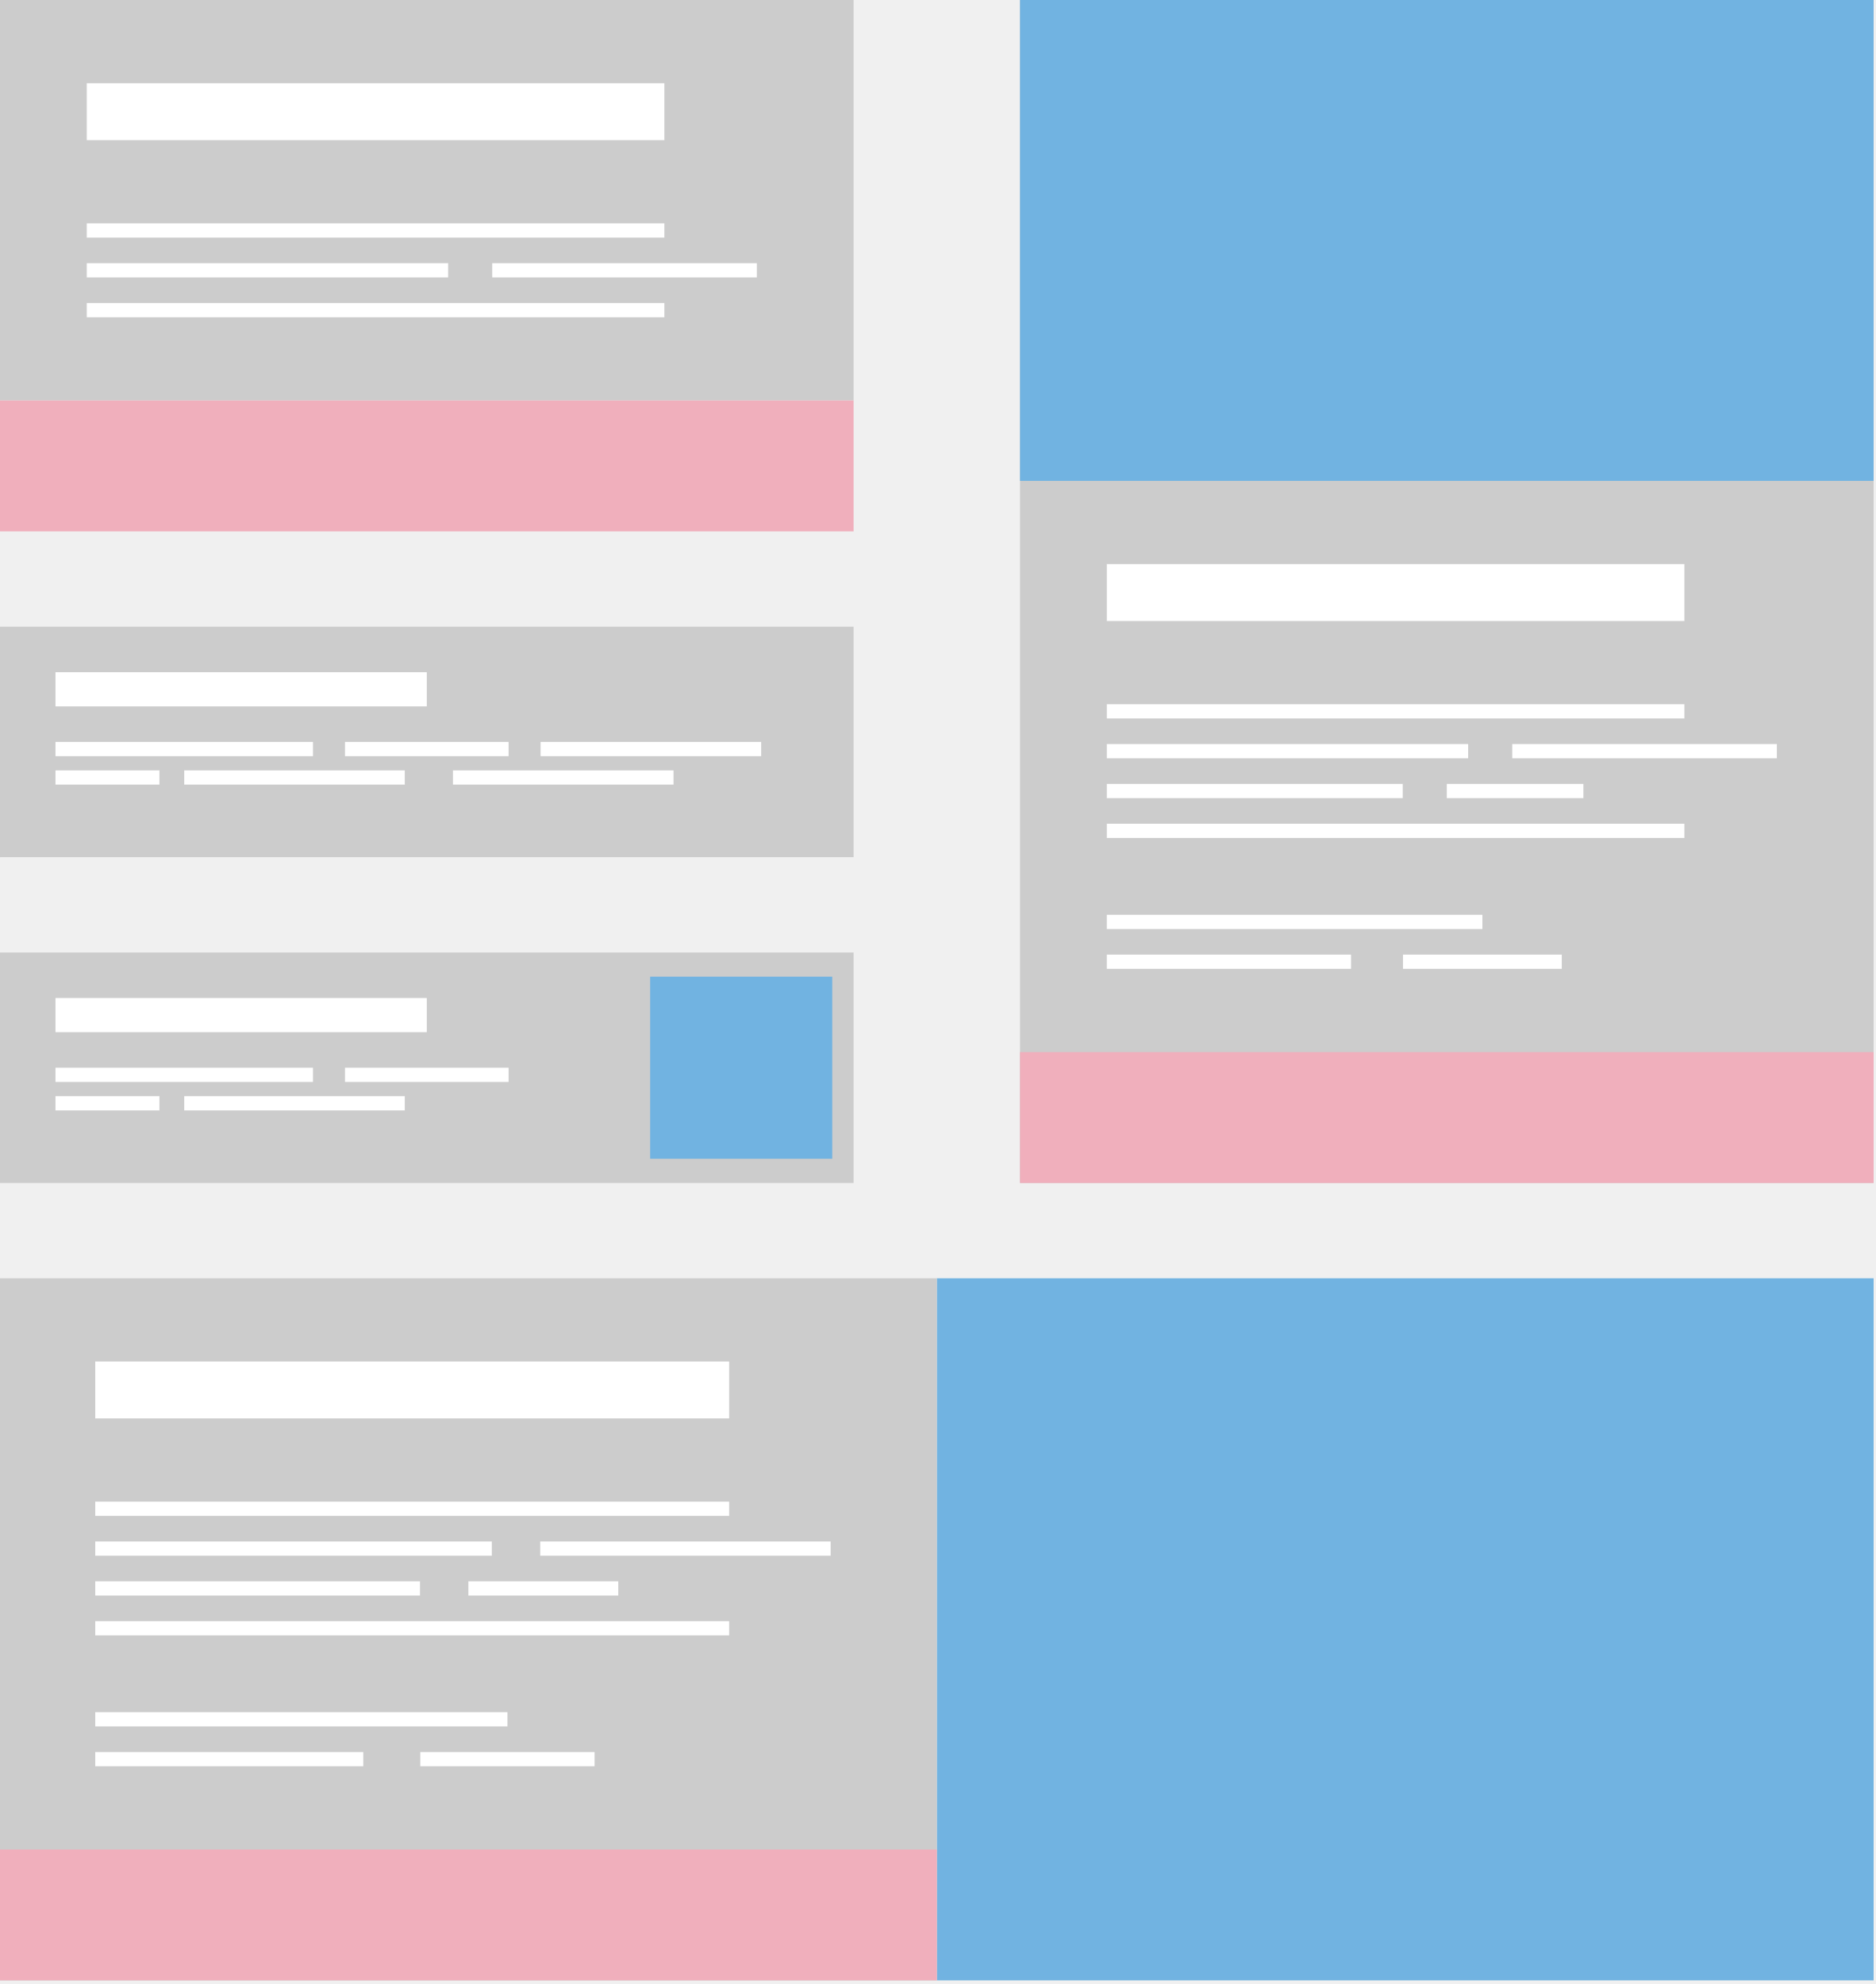
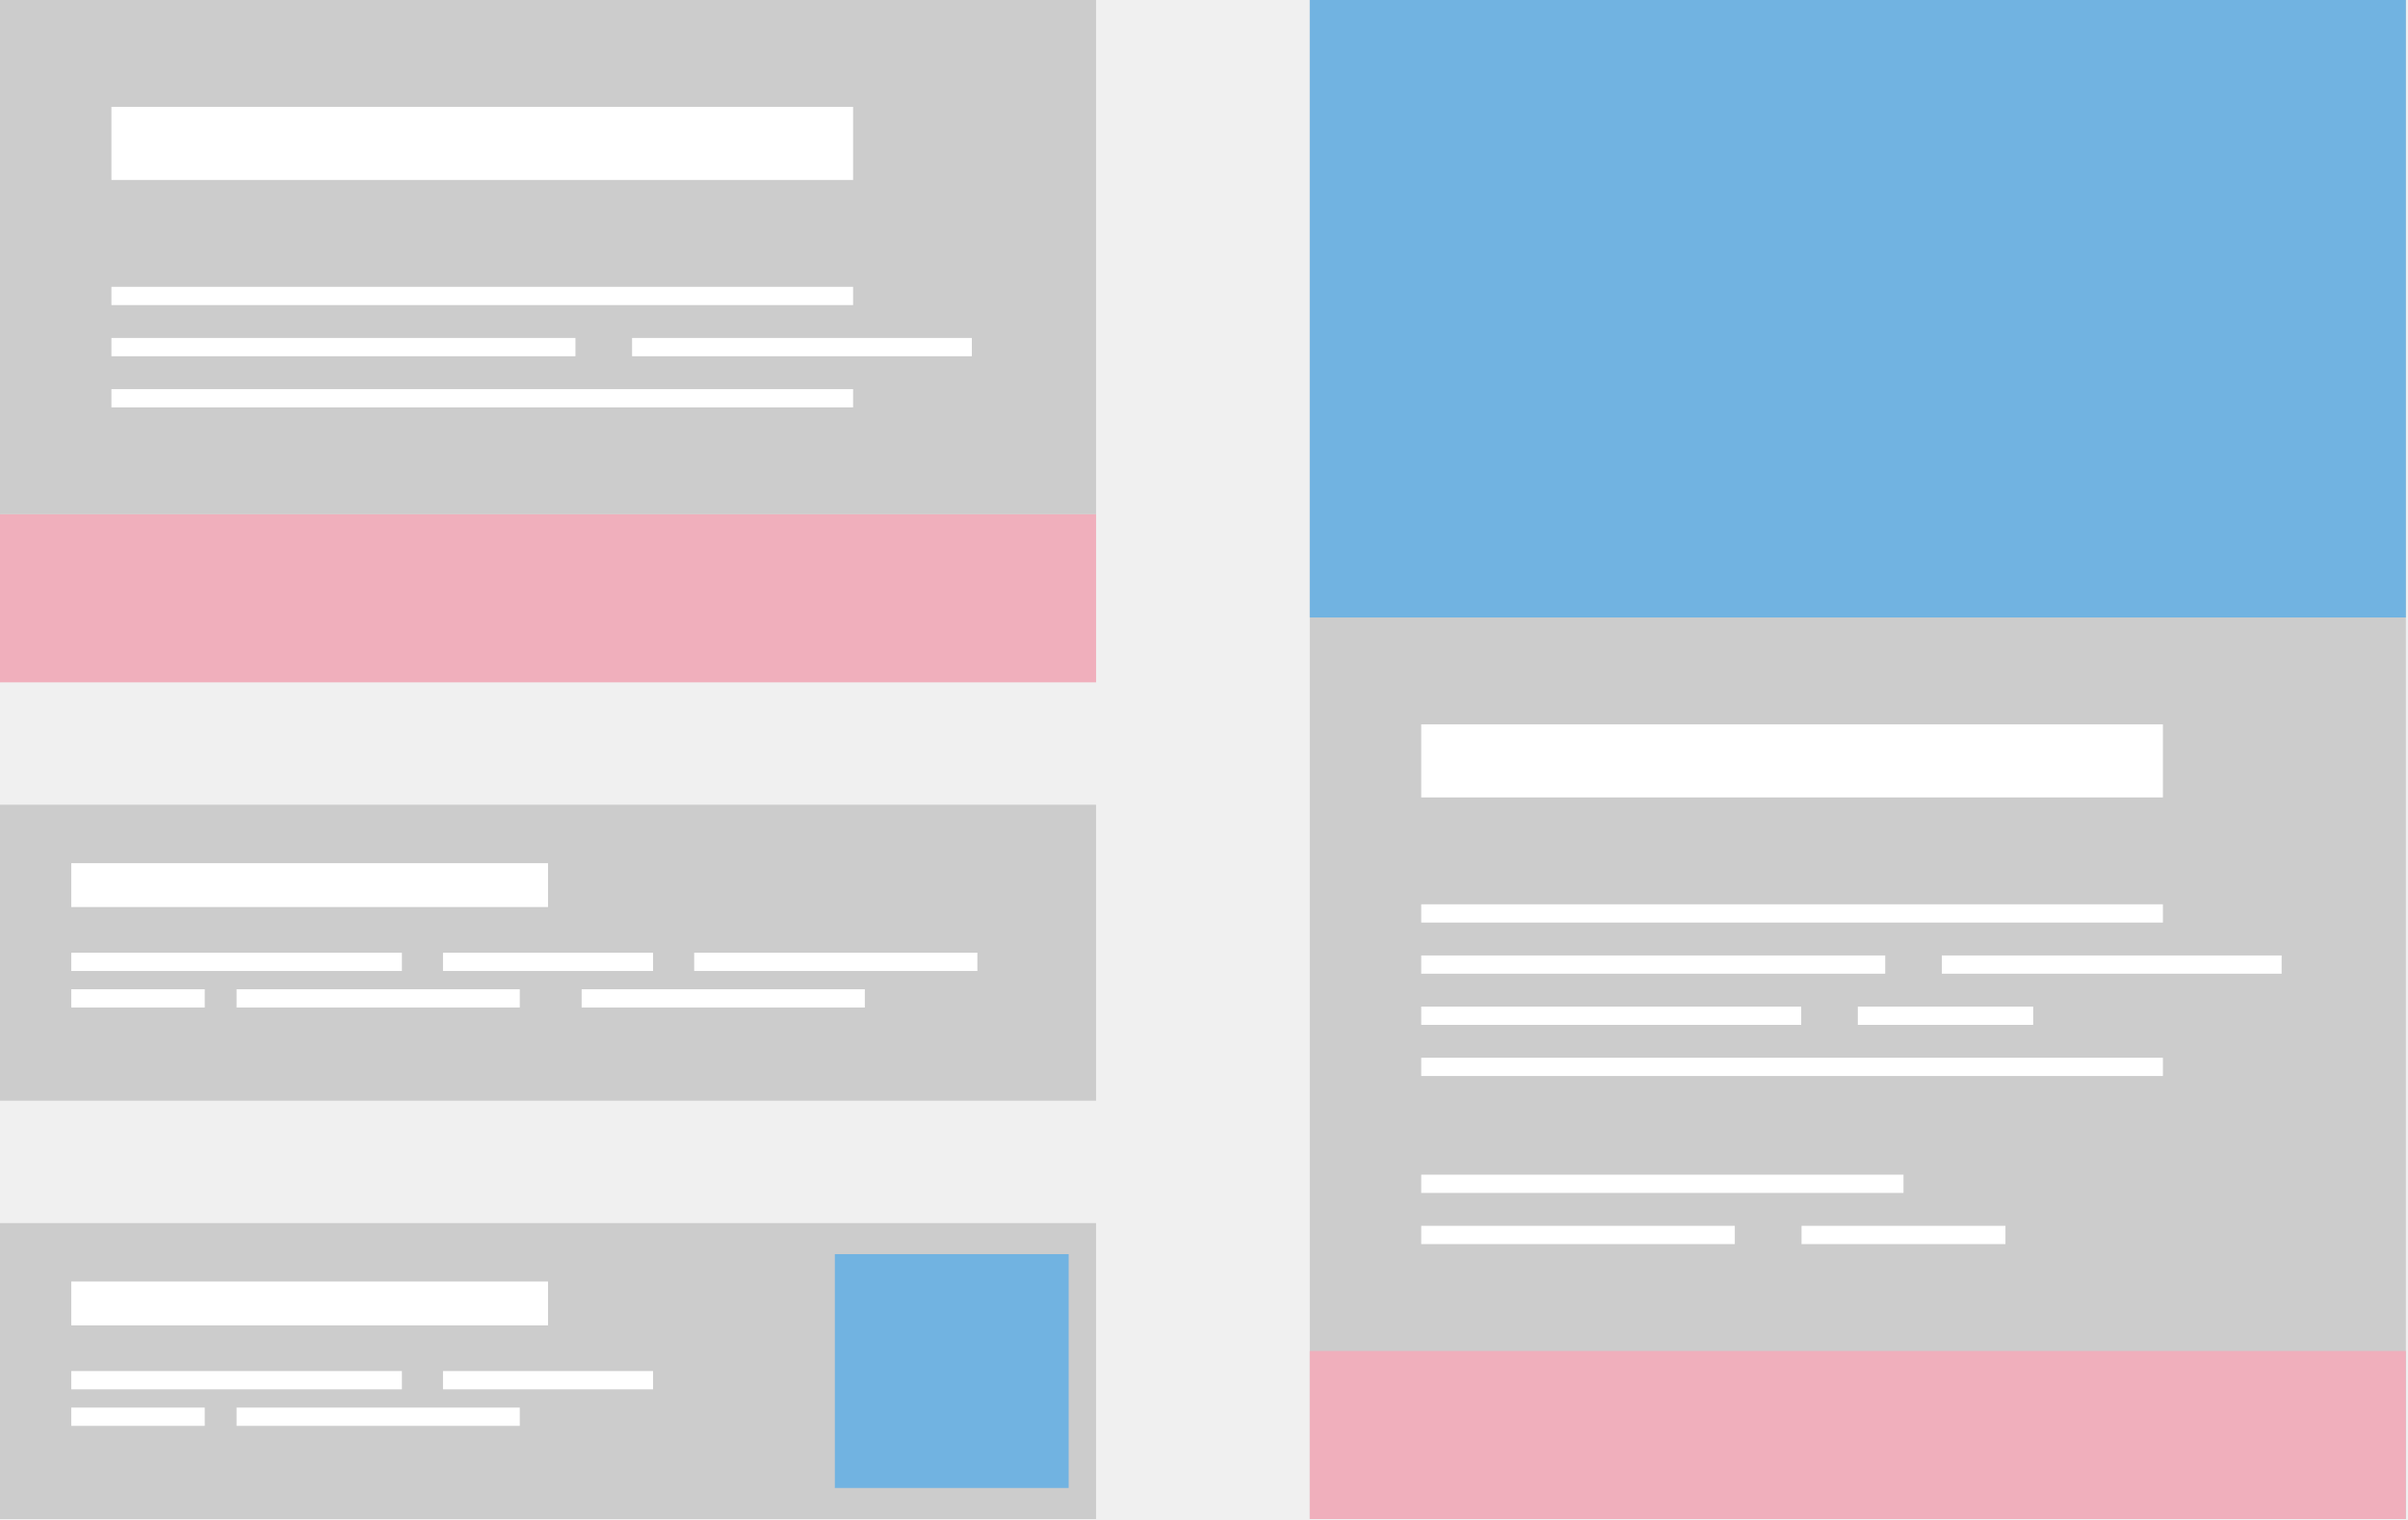
- <svg xmlns="http://www.w3.org/2000/svg" width="100%" height="100%" viewBox="0 0 466 493" version="1.1" xml:space="preserve" style="fill-rule:evenodd;clip-rule:evenodd;stroke-linejoin:round;stroke-miterlimit:1.414;">
-   <g transform="matrix(1,0,0,1,-407.207,-90.7488)">
-     <g transform="matrix(0.707039,0,0,0.707039,479.325,20.0449)">
+ <svg xmlns="http://www.w3.org/2000/svg" width="100%" height="100%" viewBox="0 0 466 294" version="1.1" xml:space="preserve" style="fill-rule:evenodd;clip-rule:evenodd;stroke-linejoin:round;stroke-miterlimit:1.414;">
+   <g transform="matrix(1,0,0,1,-407.207,-253.024)">
+     <g transform="matrix(0.707039,0,0,0.707039,479.325,182.32)">
      <g transform="matrix(1.25523,0,0,0.866146,45.6213,-42.0479)">
        <rect x="168" y="164" width="239" height="480" style="fill:rgb(204,204,204);" />
      </g>
      <g transform="matrix(1.10092,0,0,1.04321,-56.1606,-4.32099)">
        <rect x="284" y="100" width="272.5" height="162" style="fill:rgb(113,179,225);" />
      </g>
      <g transform="matrix(1.10092,0,0,0.283951,-56.1606,441.355)">
        <rect x="284" y="100" width="272.5" height="162" style="fill:rgb(240,175,188);" />
      </g>
      <g transform="matrix(1,0,0,0.97561,-9,2.15244)">
        <rect x="296" y="303.5" width="203" height="20.5" style="fill:white;" />
      </g>
      <g transform="matrix(1,0,0,0.243902,-9,273.476)">
        <rect x="296" y="303.5" width="203" height="20.5" style="fill:white;" />
      </g>
      <g transform="matrix(0.625616,0,0,0.243902,101.818,287.476)">
        <rect x="296" y="303.5" width="203" height="20.5" style="fill:white;" />
      </g>
      <g transform="matrix(0.458128,0,0,0.243902,293.894,287.476)">
        <rect x="296" y="303.5" width="203" height="20.5" style="fill:white;" />
      </g>
      <g transform="matrix(0.512315,0,0,0.243902,135.355,301.476)">
        <rect x="296" y="303.5" width="203" height="20.5" style="fill:white;" />
      </g>
      <g transform="matrix(0.236453,0,0,0.243902,336.51,301.476)">
        <rect x="296" y="303.5" width="203" height="20.5" style="fill:white;" />
      </g>
      <g transform="matrix(1,0,0,0.243902,-9,315.476)">
        <rect x="296" y="303.5" width="203" height="20.5" style="fill:white;" />
      </g>
      <g transform="matrix(0.650246,0,0,0.243902,94.5271,347.476)">
        <rect x="296" y="303.5" width="203" height="20.5" style="fill:white;" />
      </g>
      <g transform="matrix(0.42282,0,0,0.243902,161.845,361.476)">
        <rect x="296" y="303.5" width="203" height="20.5" style="fill:white;" />
      </g>
      <g transform="matrix(0.274937,0,0,0.243902,309.712,361.476)">
        <rect x="296" y="303.5" width="203" height="20.5" style="fill:white;" />
      </g>
    </g>
-     <g transform="matrix(0.775975,0,0,0.707039,440.962,337.682)">
-       <g transform="matrix(1.10092,0,0,1.52315,-56.1606,-52.3148)">
-         <rect x="284" y="100" width="272.5" height="162" style="fill:rgb(113,179,225);" />
-       </g>
-       <g transform="matrix(1.25523,0,0,0.514063,-254.379,15.6937)">
-         <rect x="168" y="164" width="239" height="480" style="fill:rgb(204,204,204);" />
-       </g>
-       <g transform="matrix(1.10092,0,0,0.283951,-356.161,272.355)">
-         <rect x="284" y="100" width="272.5" height="162" style="fill:rgb(240,175,188);" />
-       </g>
-       <g transform="matrix(1,0,0,0.97561,-309,-166.848)">
-         <rect x="296" y="303.5" width="203" height="20.5" style="fill:white;" />
-       </g>
-       <g transform="matrix(1,0,0,0.243902,-309,104.476)">
-         <rect x="296" y="303.5" width="203" height="20.5" style="fill:white;" />
-       </g>
-       <g transform="matrix(0.625616,0,0,0.243902,-198.182,118.476)">
-         <rect x="296" y="303.5" width="203" height="20.5" style="fill:white;" />
-       </g>
-       <g transform="matrix(0.458128,0,0,0.243902,-6.10591,118.476)">
-         <rect x="296" y="303.5" width="203" height="20.5" style="fill:white;" />
-       </g>
-       <g transform="matrix(0.512315,0,0,0.243902,-164.645,132.476)">
-         <rect x="296" y="303.5" width="203" height="20.5" style="fill:white;" />
-       </g>
-       <g transform="matrix(0.236453,0,0,0.243902,36.5099,132.476)">
-         <rect x="296" y="303.5" width="203" height="20.5" style="fill:white;" />
-       </g>
-       <g transform="matrix(1,0,0,0.243902,-309,146.476)">
-         <rect x="296" y="303.5" width="203" height="20.5" style="fill:white;" />
-       </g>
-       <g transform="matrix(0.650246,0,0,0.243902,-205.473,178.476)">
-         <rect x="296" y="303.5" width="203" height="20.5" style="fill:white;" />
-       </g>
-       <g transform="matrix(0.42282,0,0,0.243902,-138.155,192.476)">
-         <rect x="296" y="303.5" width="203" height="20.5" style="fill:white;" />
-       </g>
-       <g transform="matrix(0.274937,0,0,0.243902,9.71242,192.476)">
-         <rect x="296" y="303.5" width="203" height="20.5" style="fill:white;" />
-       </g>
-     </g>
-     <g transform="matrix(0.707039,0,0,0.707039,225.852,-99.4446)">
+     <g transform="matrix(0.707039,0,0,0.707039,225.852,62.8308)">
      <g transform="matrix(1.25523,0,0,0.293229,45.6213,220.91)">
        <rect x="168" y="164" width="239" height="480" style="fill:rgb(204,204,204);" />
      </g>
      <g transform="matrix(1.10092,0,0,0.283951,-56.1606,381.355)">
        <rect x="284" y="100" width="272.5" height="162" style="fill:rgb(240,175,188);" />
      </g>
      <g transform="matrix(1,0,0,0.97561,-9,2.15244)">
        <rect x="296" y="303.5" width="203" height="20.5" style="fill:white;" />
      </g>
      <g transform="matrix(1,0,0,0.243902,-9,273.476)">
        <rect x="296" y="303.5" width="203" height="20.5" style="fill:white;" />
      </g>
      <g transform="matrix(0.625616,0,0,0.243902,101.818,287.476)">
        <rect x="296" y="303.5" width="203" height="20.5" style="fill:white;" />
      </g>
      <g transform="matrix(0.458128,0,0,0.243902,293.894,287.476)">
        <rect x="296" y="303.5" width="203" height="20.5" style="fill:white;" />
      </g>
      <g transform="matrix(1,0,0,0.243902,-9,301.476)">
        <rect x="296" y="303.5" width="203" height="20.5" style="fill:white;" />
      </g>
    </g>
-     <g transform="matrix(0.707039,0,0,0.707039,225.852,-62.1483)">
+     <g transform="matrix(0.707039,0,0,0.707039,225.852,100.127)">
      <rect x="256.5" y="551" width="300" height="81" style="fill:rgb(204,204,204);" />
      <g transform="matrix(1,0,0,1,8,-2.5)">
        <rect x="477" y="562" width="64" height="64" style="fill:rgb(113,179,225);" />
      </g>
      <g transform="matrix(1,0,0,1.09091,0,-51.5455)">
        <rect x="276" y="567" width="130.5" height="11" style="fill:white;" />
      </g>
      <g transform="matrix(0.693487,0,0,0.454545,84.5977,333.773)">
        <rect x="276" y="567" width="130.5" height="11" style="fill:white;" />
      </g>
      <g transform="matrix(0.440613,0,0,0.454545,256.141,333.773)">
        <rect x="276" y="567" width="130.5" height="11" style="fill:white;" />
      </g>
      <g transform="matrix(0.279948,0,0,0.454545,198.734,343.773)">
        <rect x="276" y="567" width="130.5" height="11" style="fill:white;" />
      </g>
      <g transform="matrix(0.593997,0,0,0.454545,157.307,343.773)">
        <rect x="276" y="567" width="130.5" height="11" style="fill:white;" />
      </g>
    </g>
-     <g transform="matrix(0.707039,0,0,0.707039,225.852,-143.104)">
+     <g transform="matrix(0.707039,0,0,0.707039,225.852,19.1712)">
      <rect x="256.5" y="551" width="300" height="81" style="fill:rgb(204,204,204);" />
      <g transform="matrix(1,0,0,1.09091,0,-51.5455)">
        <rect x="276" y="567" width="130.5" height="11" style="fill:white;" />
      </g>
      <g transform="matrix(0.693487,0,0,0.454545,84.5977,333.773)">
        <rect x="276" y="567" width="130.5" height="11" style="fill:white;" />
      </g>
      <g transform="matrix(0.440613,0,0,0.454545,256.141,333.773)">
        <rect x="276" y="567" width="130.5" height="11" style="fill:white;" />
      </g>
      <g transform="matrix(0.279948,0,0,0.454545,198.734,343.773)">
        <rect x="276" y="567" width="130.5" height="11" style="fill:white;" />
      </g>
      <g transform="matrix(0.593997,0,0,0.454545,157.307,343.773)">
        <rect x="276" y="567" width="130.5" height="11" style="fill:white;" />
      </g>
      <g transform="matrix(0.593997,0,0,0.454545,251.754,343.773)">
        <rect x="276" y="567" width="130.5" height="11" style="fill:white;" />
      </g>
      <g transform="matrix(0.593997,0,0,0.454545,282.557,333.773)">
        <rect x="276" y="567" width="130.5" height="11" style="fill:white;" />
      </g>
    </g>
  </g>
</svg>
